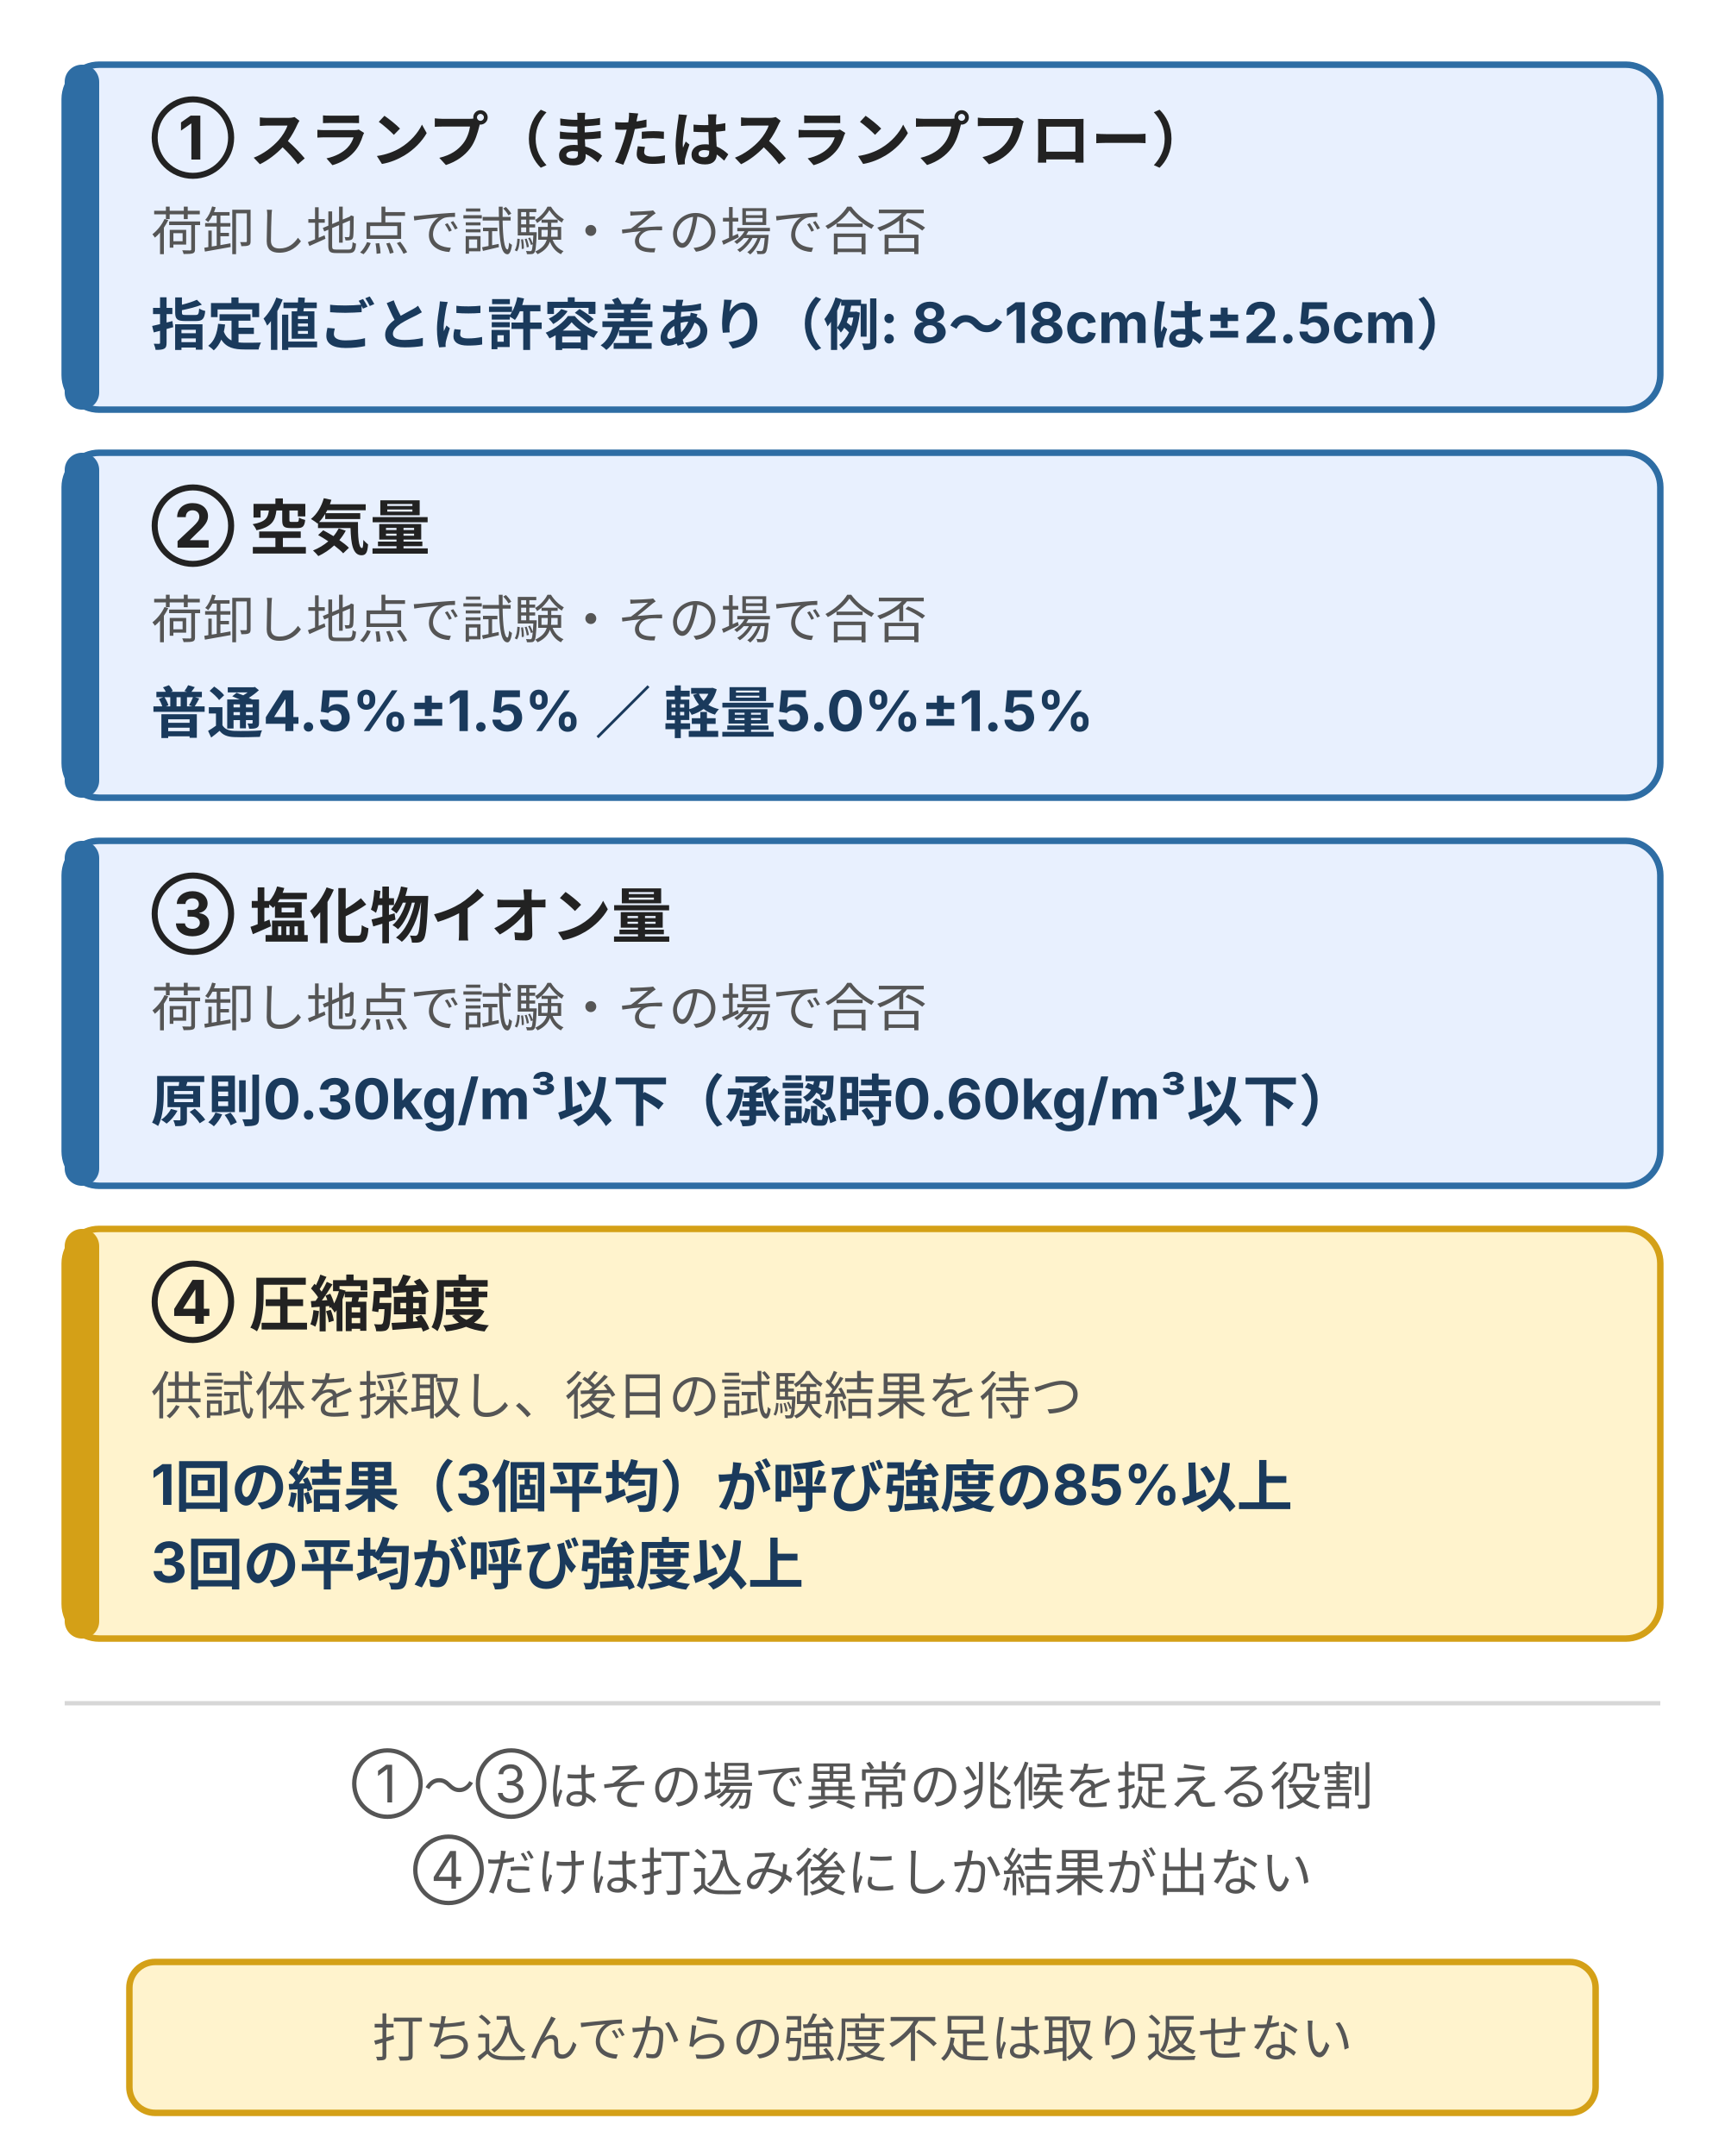
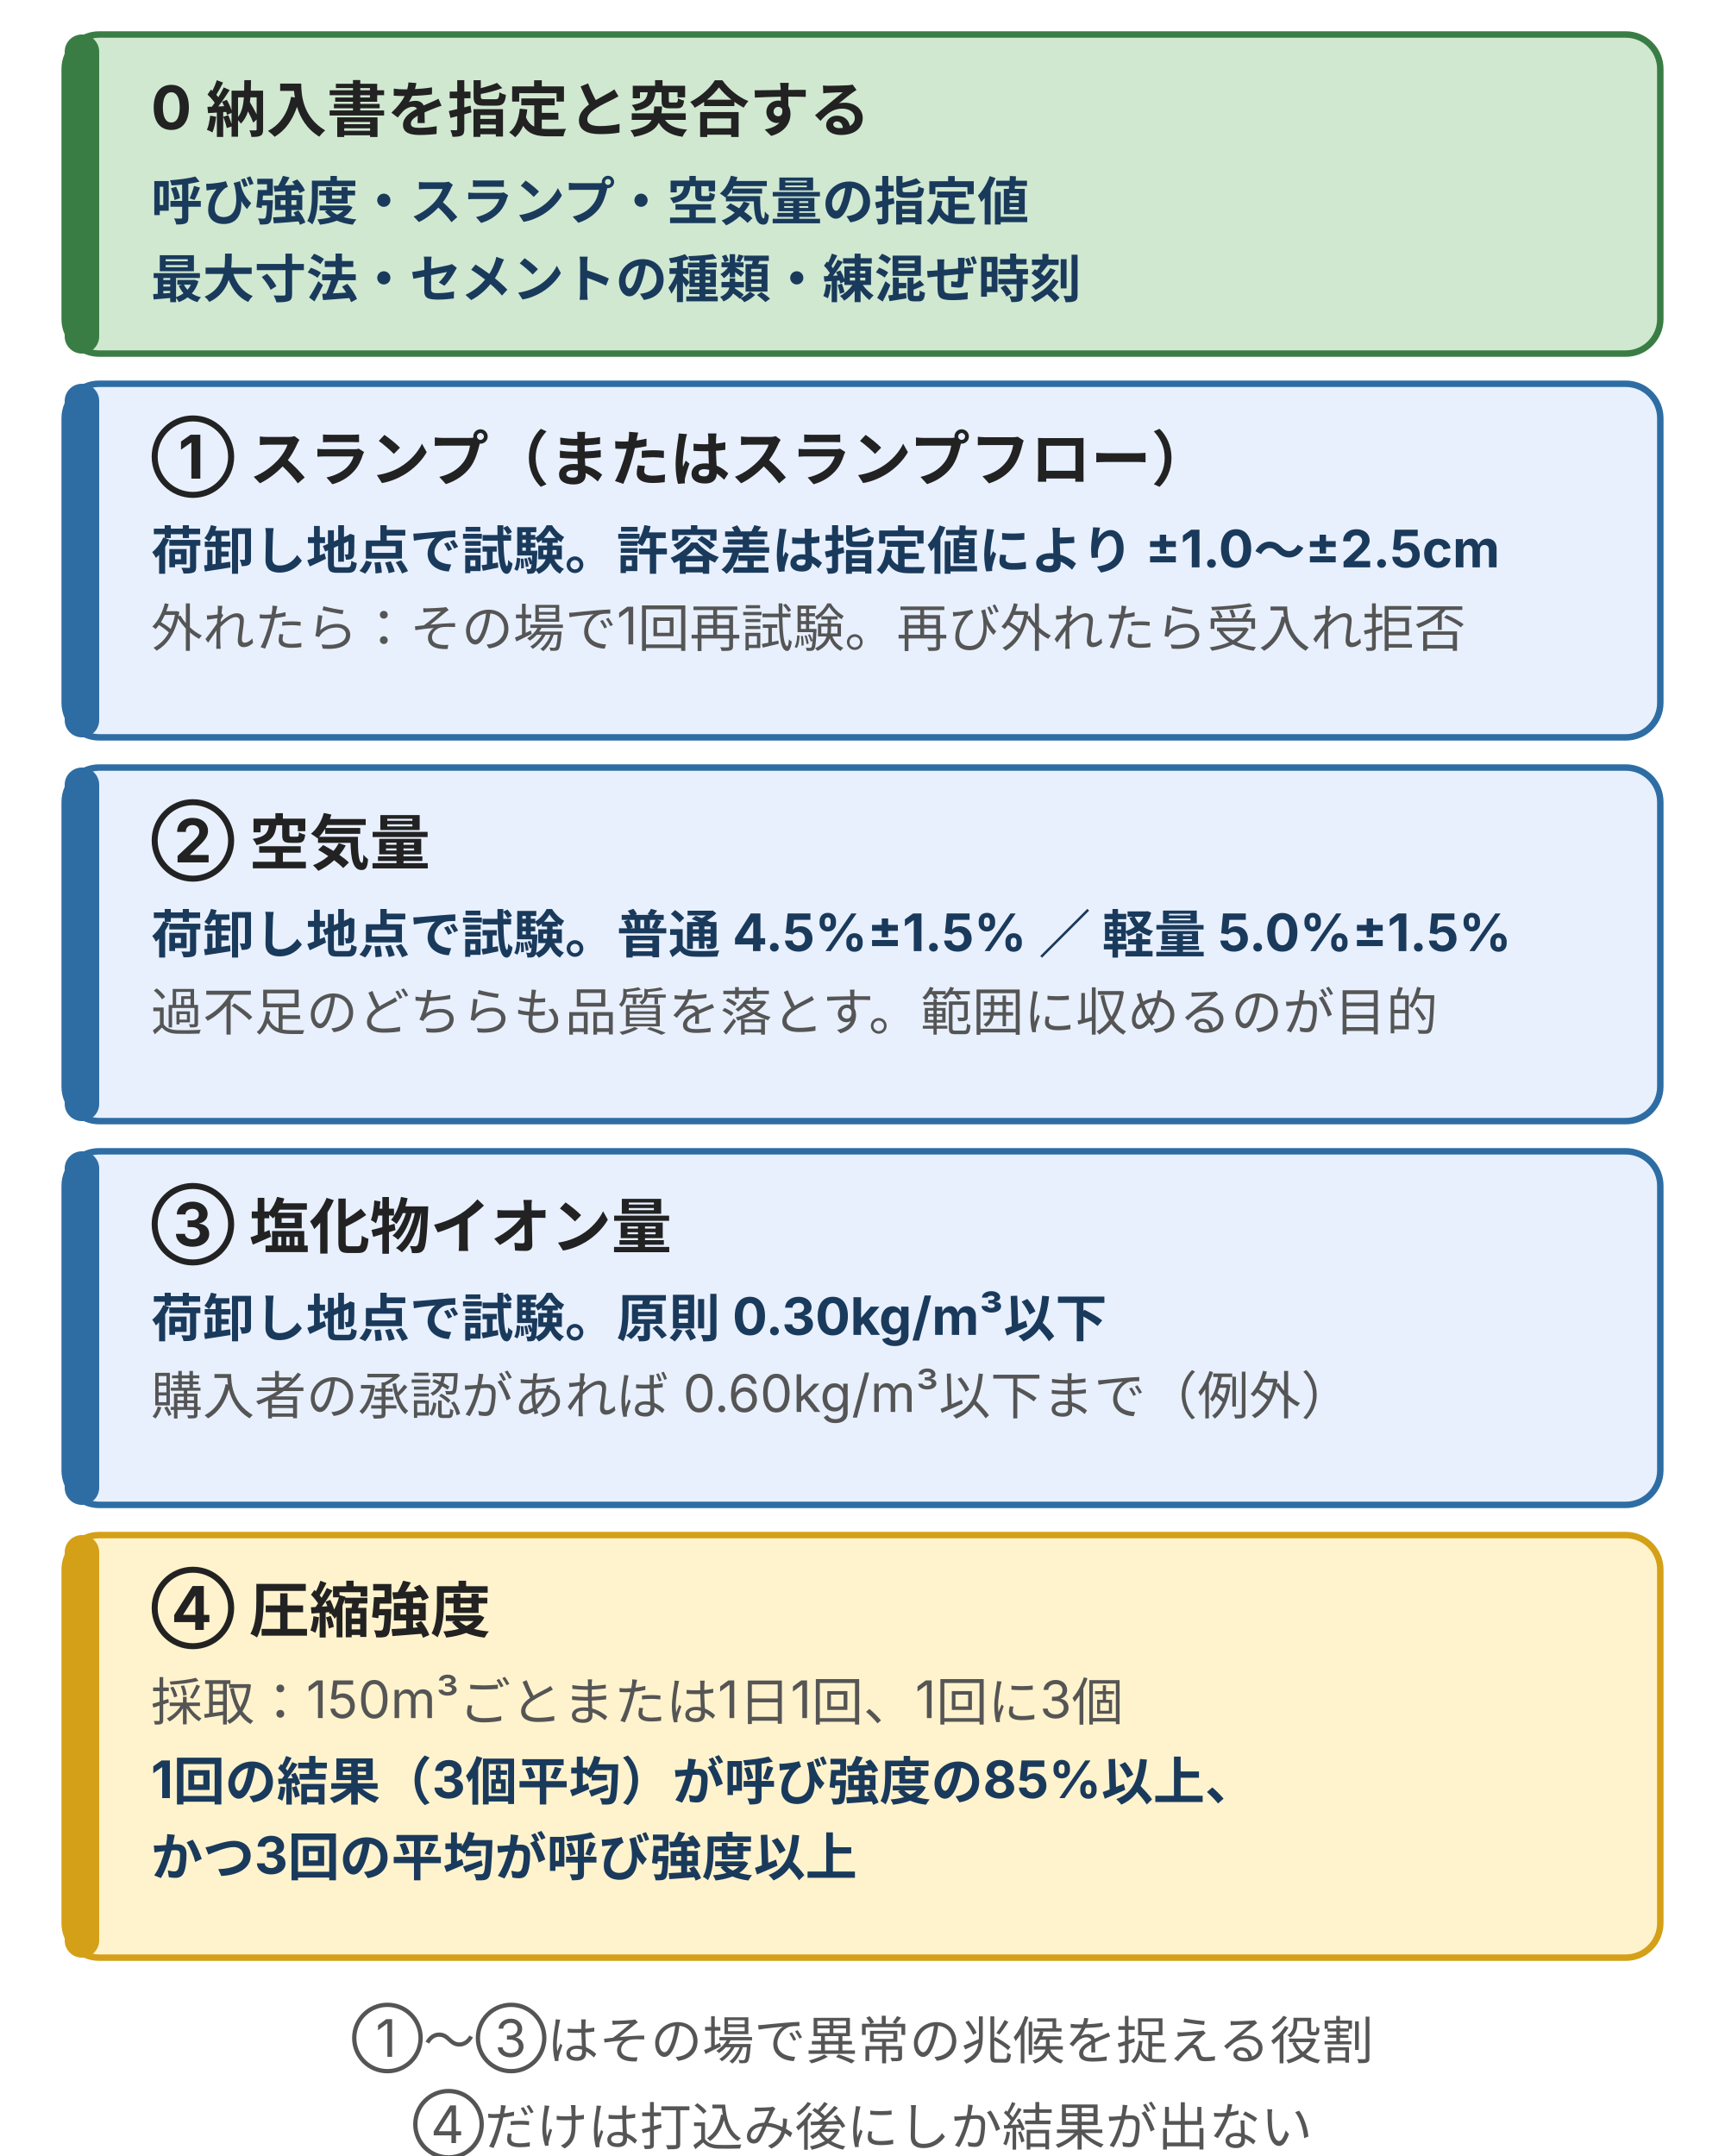
- <svg xmlns="http://www.w3.org/2000/svg" viewBox="0 0 400 500" style="max-width:400px;width:100%" role="img" aria-label="生コン受入れ検査4項目（スランプ・空気量・塩化物イオン量・圧縮強度）の確認タイミングと合否基準">
+ <svg xmlns="http://www.w3.org/2000/svg" viewBox="0 0 400 500" style="max-width:400px;width:100%" role="img" aria-label="生コン受入れ検査の流れ。納入書を指定と突合したあと、スランプ・空気量・塩化物イオン量を荷卸し地点で試験し、圧縮強度は供試体を採取して後日の結果を待つ。外れたときの扱いも示す。">
  <defs>
    <style>
      text { font-family: Inter, "Noto Sans JP", "Hiragino Kaku Gothic ProN", sans-serif; }
      .t-title { font-size: 14px; font-weight: bold; fill: #222; }
      .t-label { font-size: 12px; fill: #555; }
-       .t-num   { font-size: 13px; font-weight: bold; fill: #1a3a5c; }
+       .t-num   { font-size: 12px; font-weight: bold; fill: #1a3a5c; }
      .box-brand    { fill: #e8f0fe; stroke: #2e6da4; stroke-width: 1.5; }
      .box-warn     { fill: #fff3cd; stroke: #d4a017; stroke-width: 1.5; }
+       .box-pos      { fill: #d0e8d0; stroke: #3a7d44; stroke-width: 1.5; }
      .head-brand   { fill: #2e6da4; }
      .head-warn    { fill: #d4a017; }
+       .head-pos     { fill: #3a7d44; }
    </style>
  </defs>
-   <rect class="box-brand" x="15" y="15" width="370" height="80" rx="8" />
-   <rect class="head-brand" x="15" y="15" width="8" height="80" rx="4" />
-   <text class="t-title" x="35" y="37">① スランプ（またはスランプフロー）</text>
-   <text class="t-label" x="35" y="58">荷卸し地点で試験・その場で合否</text>
-   <text class="t-num" x="35" y="80">指定値ごとに許容差あり（例: 8〜18cmは±2.5cm）</text>
-   <rect class="box-brand" x="15" y="105" width="370" height="80" rx="8" />
-   <rect class="head-brand" x="15" y="105" width="8" height="80" rx="4" />
-   <text class="t-title" x="35" y="127">② 空気量</text>
-   <text class="t-label" x="35" y="148">荷卸し地点で試験・その場で合否</text>
-   <text class="t-num" x="35" y="170">普通4.5%±1.5% ／ 軽量5.0%±1.5%</text>
-   <rect class="box-brand" x="15" y="195" width="370" height="80" rx="8" />
-   <rect class="head-brand" x="15" y="195" width="8" height="80" rx="4" />
-   <text class="t-title" x="35" y="217">③ 塩化物イオン量</text>
-   <text class="t-label" x="35" y="238">荷卸し地点で試験・その場で合否</text>
-   <text class="t-num" x="35" y="260">原則0.30kg/m³以下（承認時0.60kg/m³以下）</text>
-   <rect class="box-warn" x="15" y="285" width="370" height="95" rx="8" />
-   <rect class="head-warn" x="15" y="285" width="8" height="95" rx="4" />
-   <text class="t-title" x="35" y="307">④ 圧縮強度</text>
-   <text class="t-label" x="35" y="328">供試体を採取し、後日の試験結果を待つ</text>
-   <text class="t-num" x="35" y="349">1回の結果（3個平均）が呼び強度の85%以上</text>
-   <text class="t-num" x="35" y="367">3回の平均が呼び強度以上</text>
-   <line x1="15" y1="395" x2="385" y2="395" stroke="#d7d7d7" stroke-width="1" />
-   <text class="t-label" x="200" y="418" text-anchor="middle">①〜③はその場で異常の兆候を捉える役割</text>
-   <text class="t-label" x="200" y="438" text-anchor="middle">④だけは打込み後にしか結果が出ない</text>
-   <rect class="box-warn" x="30" y="455" width="340" height="35" rx="6" />
-   <text class="t-label" x="200" y="477" text-anchor="middle">打ち込んでからの強度不足は取り返せない</text>
+   <rect class="box-pos" x="15" y="8" width="370" height="74" rx="8" />
+   <rect class="head-pos" x="15" y="8" width="8" height="74" rx="4" />
+   <text class="t-title" x="35" y="30">0 納入書を指定と突合する</text>
+   <text class="t-num" x="35" y="51">呼び強度・スランプ・空気量の指定値</text>
+   <text class="t-num" x="35" y="69">最大寸法・セメントの種類・練混ぜ時刻</text>
+   <rect class="box-brand" x="15" y="89" width="370" height="82" rx="8" />
+   <rect class="head-brand" x="15" y="89" width="8" height="82" rx="4" />
+   <text class="t-title" x="35" y="111">① スランプ（またはスランプフロー）</text>
+   <text class="t-num" x="35" y="132">荷卸し地点で試験。許容差は指定値により ±1.0〜±2.5cm</text>
+   <text class="t-label" x="35" y="150">外れたら：その場で1回再試験。再び外れたら受入れ拒否</text>
+   <rect class="box-brand" x="15" y="178" width="370" height="82" rx="8" />
+   <rect class="head-brand" x="15" y="178" width="8" height="82" rx="4" />
+   <text class="t-title" x="35" y="200">② 空気量</text>
+   <text class="t-num" x="35" y="221">荷卸し地点で試験。普通 4.5%±1.5% ／ 軽量 5.0%±1.5%</text>
+   <text class="t-label" x="35" y="239">過不足のどちらも品質を落とす。範囲に収めるのが目的</text>
+   <rect class="box-brand" x="15" y="267" width="370" height="82" rx="8" />
+   <rect class="head-brand" x="15" y="267" width="8" height="82" rx="4" />
+   <text class="t-title" x="35" y="289">③ 塩化物イオン量</text>
+   <text class="t-num" x="35" y="310">荷卸し地点で試験。原則 0.30kg/m³以下</text>
+   <text class="t-label" x="35" y="328">購入者の承認があれば 0.60kg/m³以下まで（例外）</text>
+   <rect class="box-warn" x="15" y="356" width="370" height="98" rx="8" />
+   <rect class="head-warn" x="15" y="356" width="8" height="98" rx="4" />
+   <text class="t-title" x="35" y="378">④ 圧縮強度</text>
+   <text class="t-label" x="35" y="399">採取：150m³ごとまたは1日1回、1回に3個</text>
+   <text class="t-num" x="35" y="417">1回の結果（3個平均）が呼び強度の85%以上、</text>
+   <text class="t-num" x="35" y="435">かつ3回の平均が呼び強度以上</text>
+   <text class="t-label" x="200" y="477" text-anchor="middle">①〜③はその場で異常の兆候を捉える役割</text>
+   <text class="t-label" x="200" y="497" text-anchor="middle">④だけは打込み後にしか結果が出ない</text>
</svg>
